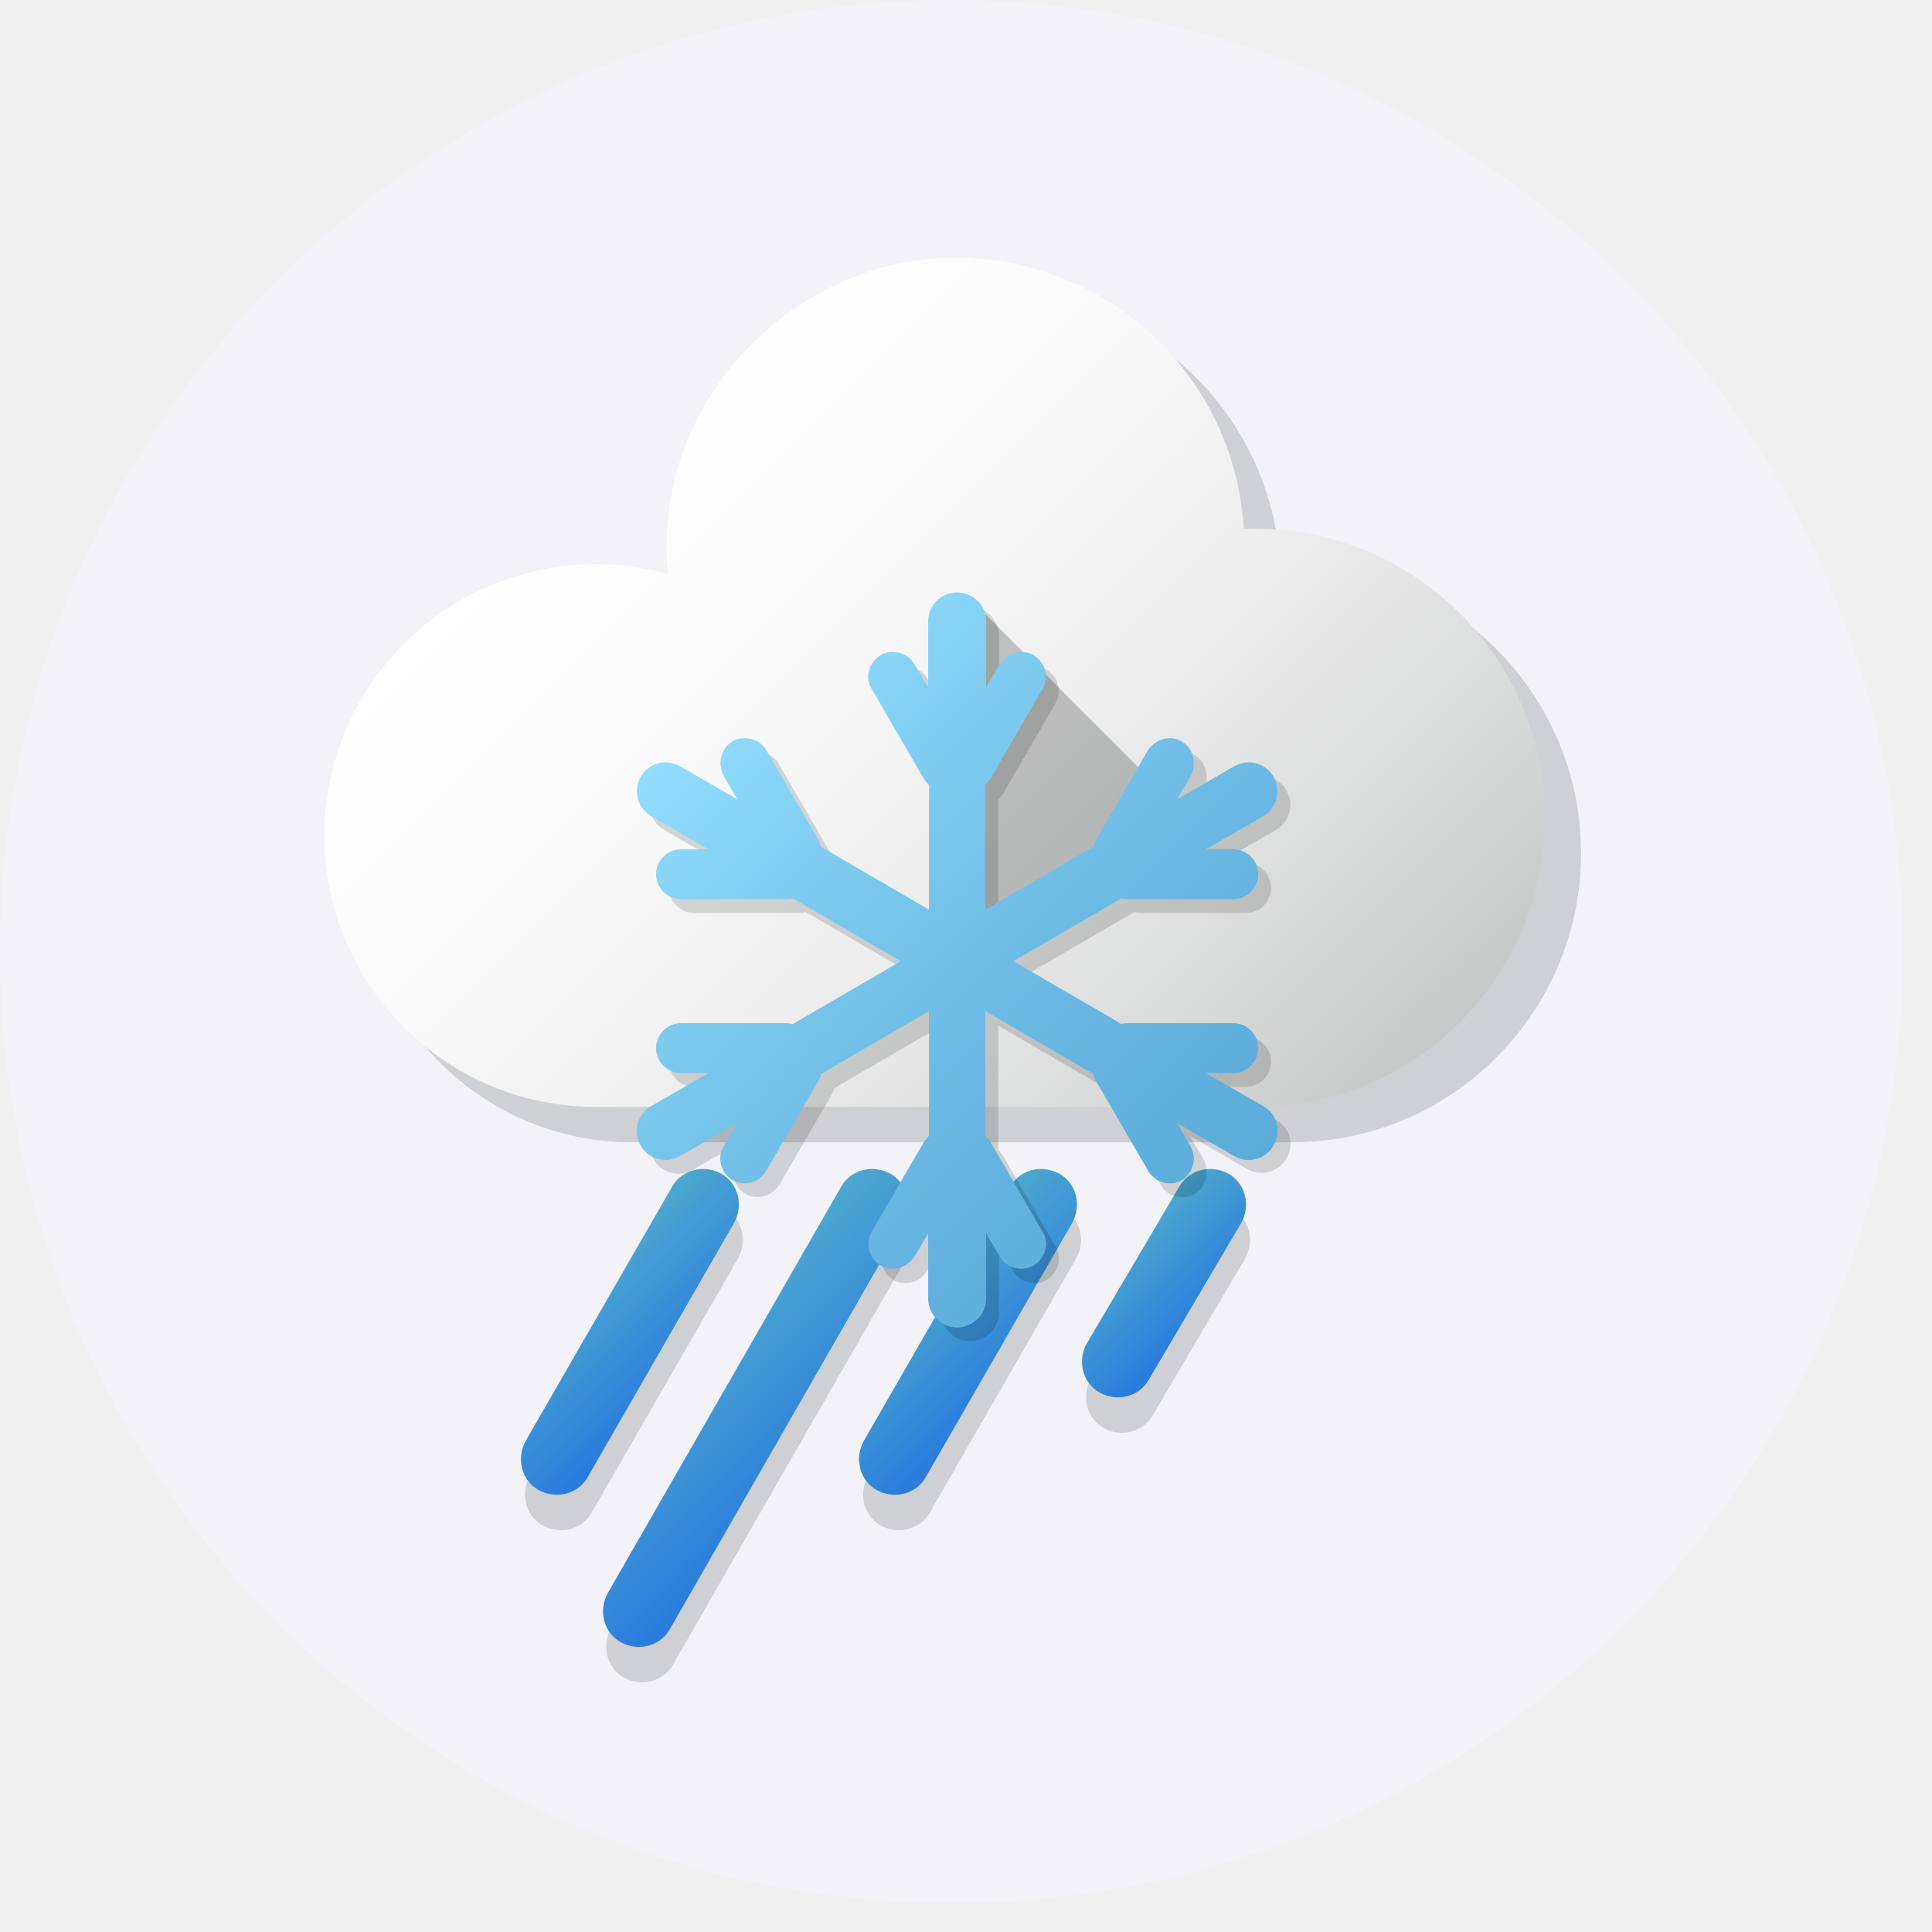
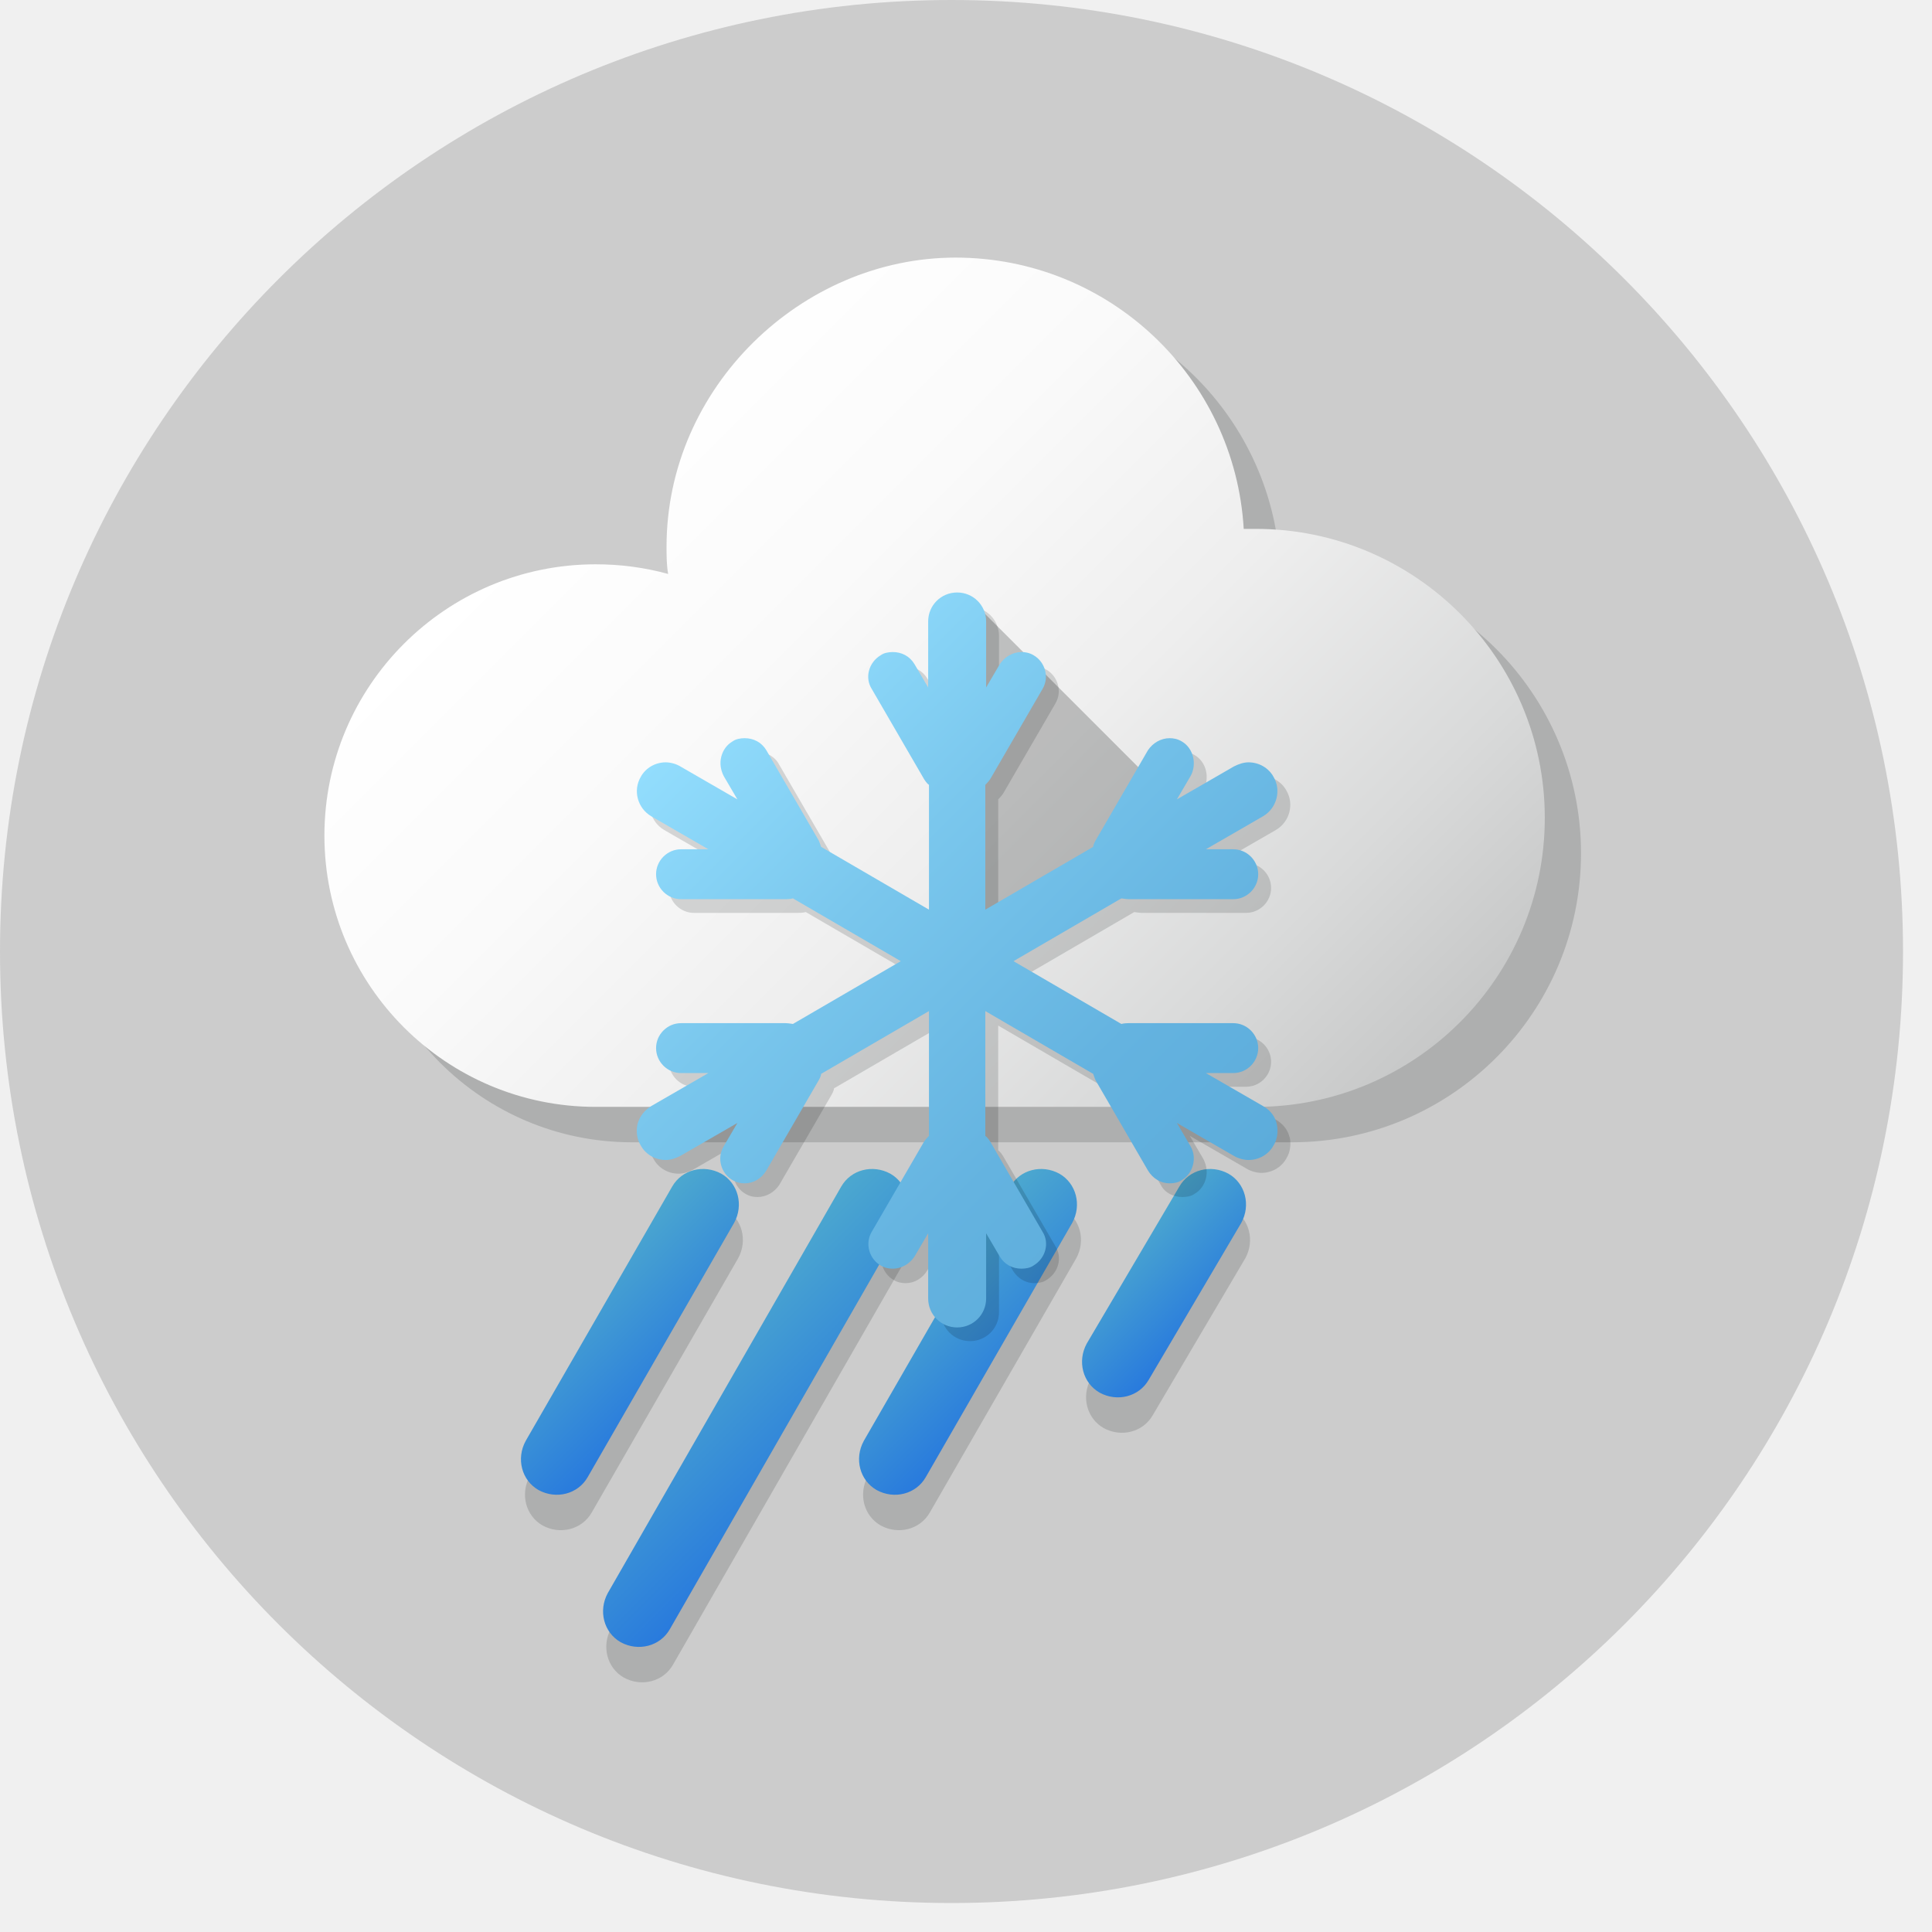
<svg xmlns="http://www.w3.org/2000/svg" width="24" height="24" viewBox="0 0 24 24" fill="none">
  <g clip-path="url(#clip0_622_8154)">
-     <path d="M23.64 11.82C23.64 5.29 18.34 0 11.82 0C5.3 0 0 5.29 0 11.82C0 18.35 5.29 23.64 11.82 23.64C18.35 23.64 23.64 18.35 23.64 11.82Z" fill="#F2F2F7" />
+     <path d="M23.64 11.82C23.64 5.29 18.34 0 11.82 0C5.3 0 0 5.29 0 11.82C0 18.35 5.29 23.64 11.82 23.64C18.35 23.64 23.64 18.35 23.64 11.82Z" fill="#cccccc" />
    <g style="mix-blend-mode:multiply">
      <path d="M7.35 18.79C7.23 19 6.96 19.07 6.74 18.95C6.53 18.83 6.46 18.56 6.58 18.34L8.4 15.18C8.52 14.97 8.79 14.9 9.01 15.02C9.22 15.14 9.29 15.41 9.17 15.63L7.35 18.79V18.79Z" fill="#DADBDB" />
      <path d="M8.36 20.68C8.24 20.89 7.97 20.96 7.75 20.84C7.54 20.72 7.47 20.45 7.59 20.23L10.49 15.18C10.61 14.97 10.88 14.9 11.1 15.02C11.31 15.14 11.38 15.41 11.26 15.63L8.36 20.68V20.68Z" fill="#DADBDB" />
      <path d="M11.55 18.79C11.43 19 11.16 19.07 10.94 18.95C10.73 18.83 10.66 18.56 10.78 18.34L12.6 15.18C12.72 14.97 12.99 14.9 13.21 15.02C13.42 15.14 13.49 15.41 13.37 15.63L11.55 18.79Z" fill="#DADBDB" />
      <path d="M14.32 17.58C14.2 17.79 13.93 17.86 13.71 17.74C13.5 17.62 13.43 17.35 13.55 17.13L14.7 15.18C14.82 14.97 15.09 14.9 15.31 15.02C15.52 15.14 15.59 15.41 15.47 15.63L14.32 17.58Z" fill="#DADBDB" />
    </g>
    <path d="M7.3 18.35C7.18 18.56 6.91 18.63 6.69 18.51C6.48 18.39 6.41 18.12 6.53 17.9L8.35 14.74C8.47 14.53 8.74 14.46 8.96 14.58C9.17 14.7 9.24 14.97 9.12 15.19L7.3 18.35V18.35Z" fill="url(#paint0_linear_622_8154)" />
    <path d="M8.32 20.24C8.2 20.45 7.93 20.52 7.71 20.4C7.5 20.28 7.43 20.01 7.55 19.79L10.45 14.74C10.57 14.53 10.84 14.46 11.06 14.58C11.27 14.7 11.34 14.97 11.22 15.19L8.32 20.24V20.24Z" fill="url(#paint1_linear_622_8154)" />
    <path d="M11.5 18.35C11.38 18.56 11.11 18.63 10.89 18.51C10.68 18.39 10.61 18.12 10.73 17.9L12.55 14.74C12.67 14.53 12.94 14.46 13.16 14.58C13.37 14.7 13.44 14.97 13.32 15.19L11.5 18.35Z" fill="url(#paint2_linear_622_8154)" />
    <path d="M14.27 17.14C14.15 17.35 13.88 17.42 13.66 17.3C13.45 17.18 13.38 16.91 13.5 16.69L14.65 14.74C14.77 14.53 15.04 14.46 15.26 14.58C15.47 14.7 15.54 14.97 15.42 15.19L14.27 17.14Z" fill="url(#paint3_linear_622_8154)" />
    <g style="mix-blend-mode:multiply">
      <path d="M16.05 7.01C16 7.01 15.95 7.01 15.9 7.01C15.79 5.13 14.23 3.64 12.32 3.64C10.411 3.64 8.73 5.25 8.73 7.23C8.73 7.34 8.73 7.46 8.75 7.57C8.46 7.49 8.16 7.45 7.85 7.45C5.99 7.45 4.48 8.96 4.48 10.82C4.48 12.68 5.99 14.19 7.85 14.19H16.05C18.03 14.19 19.64 12.58 19.64 10.6C19.64 8.62 18.03 7.01 16.05 7.01V7.01Z" fill="#DADBDB" />
    </g>
    <path d="M15.6 6.57C15.55 6.57 15.5 6.57 15.45 6.57C15.34 4.69 13.78 3.2 11.87 3.2C9.96 3.2 8.28 4.81 8.28 6.79C8.28 6.9 8.28 7.02 8.3 7.13C8.01 7.05 7.71 7.01 7.4 7.01C5.54 7.01 4.03 8.52 4.03 10.38C4.03 12.24 5.54 13.75 7.4 13.75H15.6C17.58 13.75 19.19 12.14 19.19 10.16C19.19 8.18 17.58 6.57 15.6 6.57V6.57Z" fill="url(#paint4_linear_622_8154)" />
    <path style="mix-blend-mode:multiply" d="M12.15 7.54L14.83 10.22L12.64 11.71L11.59 10.66L12.15 7.54Z" fill="url(#paint5_linear_622_8154)" />
    <path style="mix-blend-mode:multiply" d="M9.42 9.28L11.81 11.66L10.28 13.18L8.19 11.09L9.49 10.46L9.42 9.28Z" fill="url(#paint6_linear_622_8154)" />
    <g style="mix-blend-mode:multiply">
      <path d="M16.02 14.13C16 14.04 15.94 13.96 15.85 13.91L15.14 13.5H15.48C15.65 13.5 15.79 13.36 15.79 13.19C15.79 13.02 15.65 12.88 15.48 12.88H14.18C14.18 12.88 14.12 12.88 14.09 12.89L12.75 12.11L14.09 11.33C14.09 11.33 14.15 11.34 14.18 11.34H15.48C15.65 11.34 15.79 11.2 15.79 11.03C15.79 10.86 15.65 10.72 15.48 10.72H15.14L15.85 10.31C16.02 10.21 16.08 9.99 15.98 9.82C15.92 9.71 15.8 9.64 15.67 9.64C15.61 9.64 15.55 9.66 15.49 9.69L14.78 10.1L14.95 9.81C14.99 9.74 15 9.65 14.98 9.57C14.96 9.49 14.91 9.42 14.84 9.38C14.79 9.35 14.74 9.34 14.69 9.34C14.58 9.34 14.48 9.4 14.42 9.5L13.77 10.62C13.77 10.62 13.74 10.67 13.74 10.7L12.4 11.48V9.93C12.4 9.93 12.44 9.89 12.46 9.86L13.11 8.74C13.2 8.59 13.14 8.4 13 8.32C12.95 8.29 12.9 8.28 12.85 8.28C12.74 8.28 12.64 8.34 12.58 8.43L12.41 8.72V7.9C12.41 7.7 12.25 7.54 12.05 7.54C11.85 7.54 11.69 7.7 11.69 7.9V8.72L11.52 8.43C11.46 8.33 11.36 8.28 11.25 8.28C11.2 8.28 11.14 8.29 11.1 8.32C10.95 8.41 10.9 8.6 10.99 8.74L11.64 9.86C11.64 9.86 11.67 9.91 11.7 9.93V11.48L10.36 10.7C10.36 10.7 10.34 10.64 10.33 10.62L9.68 9.5C9.63 9.4 9.52 9.34 9.41 9.34C9.36 9.34 9.3 9.35 9.26 9.38C9.19 9.42 9.14 9.49 9.12 9.57C9.1 9.65 9.11 9.73 9.15 9.81L9.32 10.1L8.61 9.69C8.56 9.66 8.49 9.64 8.43 9.64C8.3 9.64 8.18 9.71 8.12 9.82C8.02 9.99 8.08 10.21 8.25 10.31L8.96 10.72H8.62C8.45 10.72 8.31 10.86 8.31 11.03C8.31 11.2 8.45 11.34 8.62 11.34H9.92C9.92 11.34 9.98 11.34 10.01 11.33L11.35 12.11L10.01 12.89C10.01 12.89 9.95 12.88 9.92 12.88H8.62C8.45 12.88 8.31 13.02 8.31 13.19C8.31 13.36 8.45 13.5 8.62 13.5H8.96L8.25 13.91C8.17 13.96 8.11 14.03 8.08 14.13C8.06 14.22 8.07 14.32 8.12 14.4C8.18 14.51 8.3 14.58 8.43 14.58C8.49 14.58 8.55 14.56 8.61 14.53L9.32 14.12L9.15 14.41C9.06 14.56 9.12 14.75 9.26 14.83C9.31 14.86 9.36 14.87 9.41 14.87C9.52 14.87 9.62 14.81 9.68 14.72L10.33 13.6C10.33 13.6 10.36 13.55 10.36 13.52L11.7 12.74V14.29C11.7 14.29 11.66 14.33 11.64 14.36L10.99 15.48C10.9 15.63 10.96 15.82 11.1 15.9C11.15 15.93 11.2 15.94 11.25 15.94C11.36 15.94 11.46 15.88 11.52 15.78L11.69 15.49V16.3C11.69 16.5 11.85 16.66 12.05 16.66C12.25 16.66 12.41 16.5 12.41 16.3V15.49L12.58 15.78C12.64 15.88 12.74 15.94 12.85 15.94C12.9 15.94 12.96 15.93 13 15.9C13.15 15.81 13.2 15.62 13.11 15.48L12.46 14.36C12.46 14.36 12.43 14.31 12.4 14.29V12.74L13.74 13.52C13.74 13.52 13.76 13.58 13.77 13.6L14.42 14.72C14.47 14.82 14.58 14.87 14.69 14.87C14.74 14.87 14.8 14.86 14.84 14.83C14.91 14.79 14.96 14.72 14.98 14.64C15 14.56 14.99 14.48 14.95 14.4L14.78 14.11L15.49 14.52C15.54 14.55 15.61 14.57 15.67 14.57C15.8 14.57 15.92 14.5 15.98 14.39C16.03 14.31 16.04 14.21 16.02 14.12V14.13Z" fill="#DADBDB" />
    </g>
    <path d="M15.86 13.96C15.84 13.87 15.78 13.79 15.69 13.74L14.98 13.33H15.32C15.49 13.33 15.63 13.19 15.63 13.02C15.63 12.85 15.49 12.71 15.32 12.71H14.02C14.02 12.71 13.96 12.71 13.93 12.72L12.59 11.94L13.93 11.16C13.93 11.16 13.99 11.17 14.02 11.17H15.32C15.49 11.17 15.63 11.03 15.63 10.86C15.63 10.69 15.49 10.55 15.32 10.55H14.98L15.69 10.14C15.86 10.04 15.92 9.82 15.82 9.65C15.76 9.54 15.64 9.47 15.51 9.47C15.45 9.47 15.39 9.49 15.33 9.52L14.62 9.93L14.79 9.64C14.83 9.57 14.84 9.48 14.82 9.4C14.8 9.32 14.75 9.25 14.68 9.21C14.63 9.18 14.58 9.17 14.53 9.17C14.42 9.17 14.32 9.23 14.26 9.32L13.61 10.44C13.61 10.44 13.58 10.49 13.58 10.52L12.24 11.3V9.75C12.24 9.75 12.28 9.71 12.3 9.68L12.95 8.56C13.04 8.41 12.98 8.22 12.84 8.14C12.79 8.11 12.74 8.1 12.69 8.1C12.58 8.1 12.48 8.16 12.42 8.25L12.25 8.54V7.72C12.25 7.52 12.09 7.36 11.89 7.36C11.69 7.36 11.53 7.52 11.53 7.72V8.54L11.36 8.25C11.3 8.15 11.2 8.1 11.09 8.1C11.04 8.1 10.98 8.11 10.94 8.14C10.79 8.23 10.74 8.42 10.83 8.56L11.48 9.68C11.48 9.68 11.51 9.73 11.54 9.75V11.3L10.2 10.52C10.2 10.52 10.18 10.46 10.17 10.44L9.52 9.32C9.46 9.22 9.36 9.17 9.25 9.17C9.2 9.17 9.14 9.18 9.1 9.21C9.03 9.25 8.98 9.32 8.96 9.4C8.94 9.48 8.95 9.56 8.99 9.64L9.16 9.93L8.45 9.52C8.4 9.49 8.33 9.47 8.27 9.47C8.14 9.47 8.02 9.54 7.96 9.65C7.86 9.82 7.92 10.04 8.09 10.14L8.8 10.55H8.46C8.29 10.55 8.15 10.69 8.15 10.86C8.15 11.03 8.29 11.17 8.46 11.17H9.76C9.76 11.17 9.82 11.17 9.85 11.16L11.19 11.94L9.85 12.72C9.85 12.72 9.79 12.71 9.76 12.71H8.46C8.29 12.71 8.15 12.85 8.15 13.02C8.15 13.19 8.29 13.33 8.46 13.33H8.8L8.09 13.74C8.01 13.79 7.95 13.86 7.92 13.96C7.9 14.05 7.91 14.15 7.96 14.23C8.02 14.34 8.14 14.41 8.27 14.41C8.33 14.41 8.39 14.39 8.45 14.36L9.16 13.95L8.99 14.24C8.9 14.39 8.96 14.58 9.1 14.66C9.15 14.69 9.2 14.7 9.25 14.7C9.36 14.7 9.46 14.64 9.52 14.54L10.17 13.42C10.17 13.42 10.2 13.37 10.2 13.34L11.54 12.56V14.11C11.54 14.11 11.5 14.15 11.48 14.18L10.83 15.3C10.74 15.45 10.8 15.64 10.94 15.72C10.99 15.75 11.04 15.76 11.09 15.76C11.2 15.76 11.3 15.7 11.36 15.61L11.53 15.32V16.13C11.53 16.33 11.69 16.49 11.89 16.49C12.09 16.49 12.25 16.33 12.25 16.13V15.32L12.42 15.61C12.48 15.71 12.58 15.76 12.69 15.76C12.74 15.76 12.8 15.75 12.84 15.72C12.99 15.63 13.04 15.44 12.95 15.3L12.3 14.18C12.3 14.18 12.27 14.13 12.24 14.11V12.56L13.58 13.34C13.58 13.34 13.6 13.4 13.61 13.42L14.26 14.54C14.32 14.64 14.42 14.7 14.53 14.7C14.58 14.7 14.64 14.69 14.68 14.66C14.75 14.62 14.8 14.55 14.82 14.47C14.84 14.39 14.83 14.31 14.79 14.24L14.62 13.95L15.33 14.36C15.38 14.39 15.45 14.41 15.51 14.41C15.64 14.41 15.76 14.34 15.82 14.23C15.87 14.15 15.88 14.05 15.86 13.96V13.96Z" fill="url(#paint7_linear_622_8154)" />
  </g>
  <defs>
    <linearGradient id="paint0_linear_622_8154" x1="7.174" y1="15.867" x2="8.467" y2="17.168" gradientUnits="userSpaceOnUse">
      <stop stop-color="#4CA8CF" />
      <stop offset="1" stop-color="#297BDD" />
    </linearGradient>
    <linearGradient id="paint1_linear_622_8154" x1="8.531" y1="16.616" x2="10.23" y2="18.314" gradientUnits="userSpaceOnUse">
      <stop stop-color="#4CA8CF" />
      <stop offset="1" stop-color="#297BDD" />
    </linearGradient>
    <linearGradient id="paint2_linear_622_8154" x1="11.377" y1="15.869" x2="12.67" y2="17.169" gradientUnits="userSpaceOnUse">
      <stop stop-color="#4CA8CF" />
      <stop offset="1" stop-color="#297BDD" />
    </linearGradient>
    <linearGradient id="paint3_linear_622_8154" x1="13.945" y1="15.4" x2="14.972" y2="16.421" gradientUnits="userSpaceOnUse">
      <stop stop-color="#4CA8CF" />
      <stop offset="1" stop-color="#297BDD" />
    </linearGradient>
    <linearGradient id="paint4_linear_622_8154" x1="7.2" y1="5.81" x2="16.11" y2="14.72" gradientUnits="userSpaceOnUse">
      <stop stop-color="white" />
      <stop offset="0.26" stop-color="#FAFAFA" />
      <stop offset="0.53" stop-color="#EEEEEE" />
      <stop offset="0.81" stop-color="#D9DADA" />
      <stop offset="1" stop-color="#C7C8C8" />
    </linearGradient>
    <linearGradient id="paint5_linear_622_8154" x1="28.432" y1="28.4" x2="25.734" y2="25.702" gradientUnits="userSpaceOnUse">
      <stop stop-color="white" />
      <stop offset="0.69" stop-color="#D9D9D9" />
      <stop offset="1" stop-color="#C7C8C8" />
    </linearGradient>
    <linearGradient id="paint6_linear_622_8154" x1="-32.271" y1="-7.303" x2="-34.613" y2="-9.645" gradientUnits="userSpaceOnUse">
      <stop stop-color="white" />
      <stop offset="0.69" stop-color="#D9D9D9" />
      <stop offset="1" stop-color="#C7C8C8" />
    </linearGradient>
    <linearGradient id="paint7_linear_622_8154" x1="8.76" y1="8.84" x2="15" y2="15.08" gradientUnits="userSpaceOnUse">
      <stop stop-color="#92DDFD" />
      <stop offset="0.34" stop-color="#7AC7ED" />
      <stop offset="0.74" stop-color="#64B3E0" />
      <stop offset="1" stop-color="#5CACDB" />
    </linearGradient>
    <clipPath id="clip0_622_8154">
      <rect width="23.64" height="23.64" fill="white" />
    </clipPath>
  </defs>
</svg>
